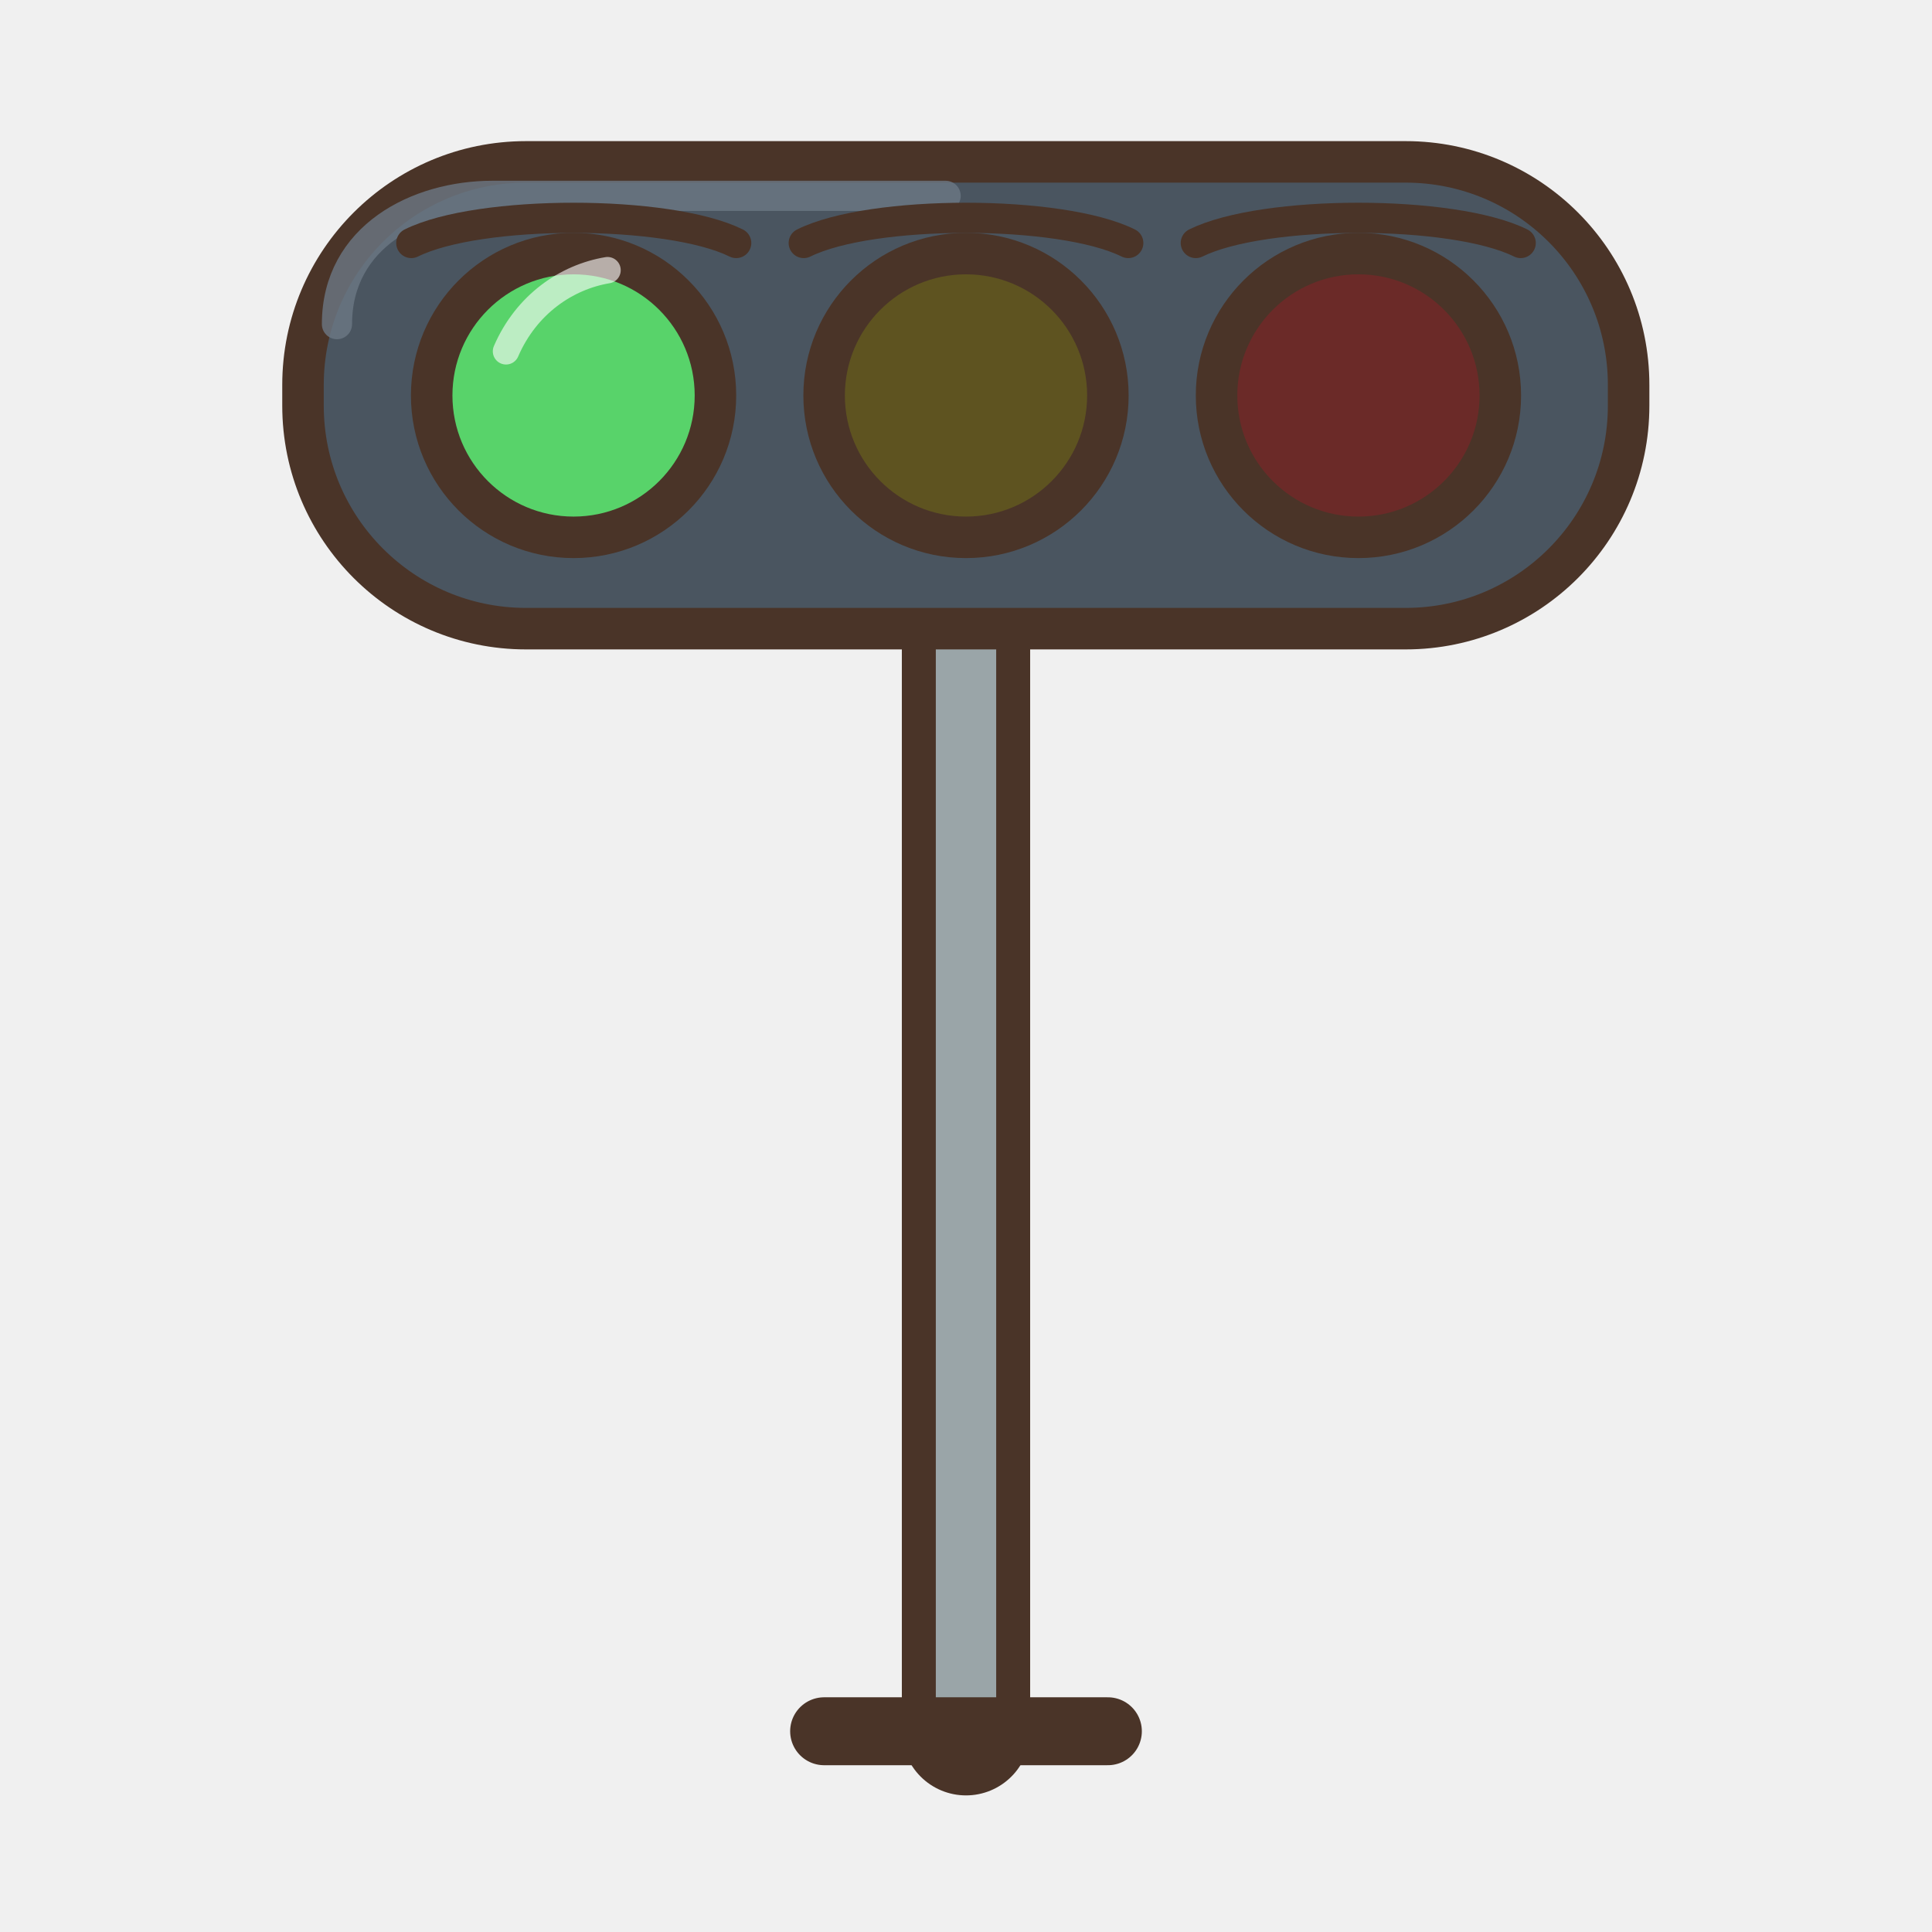
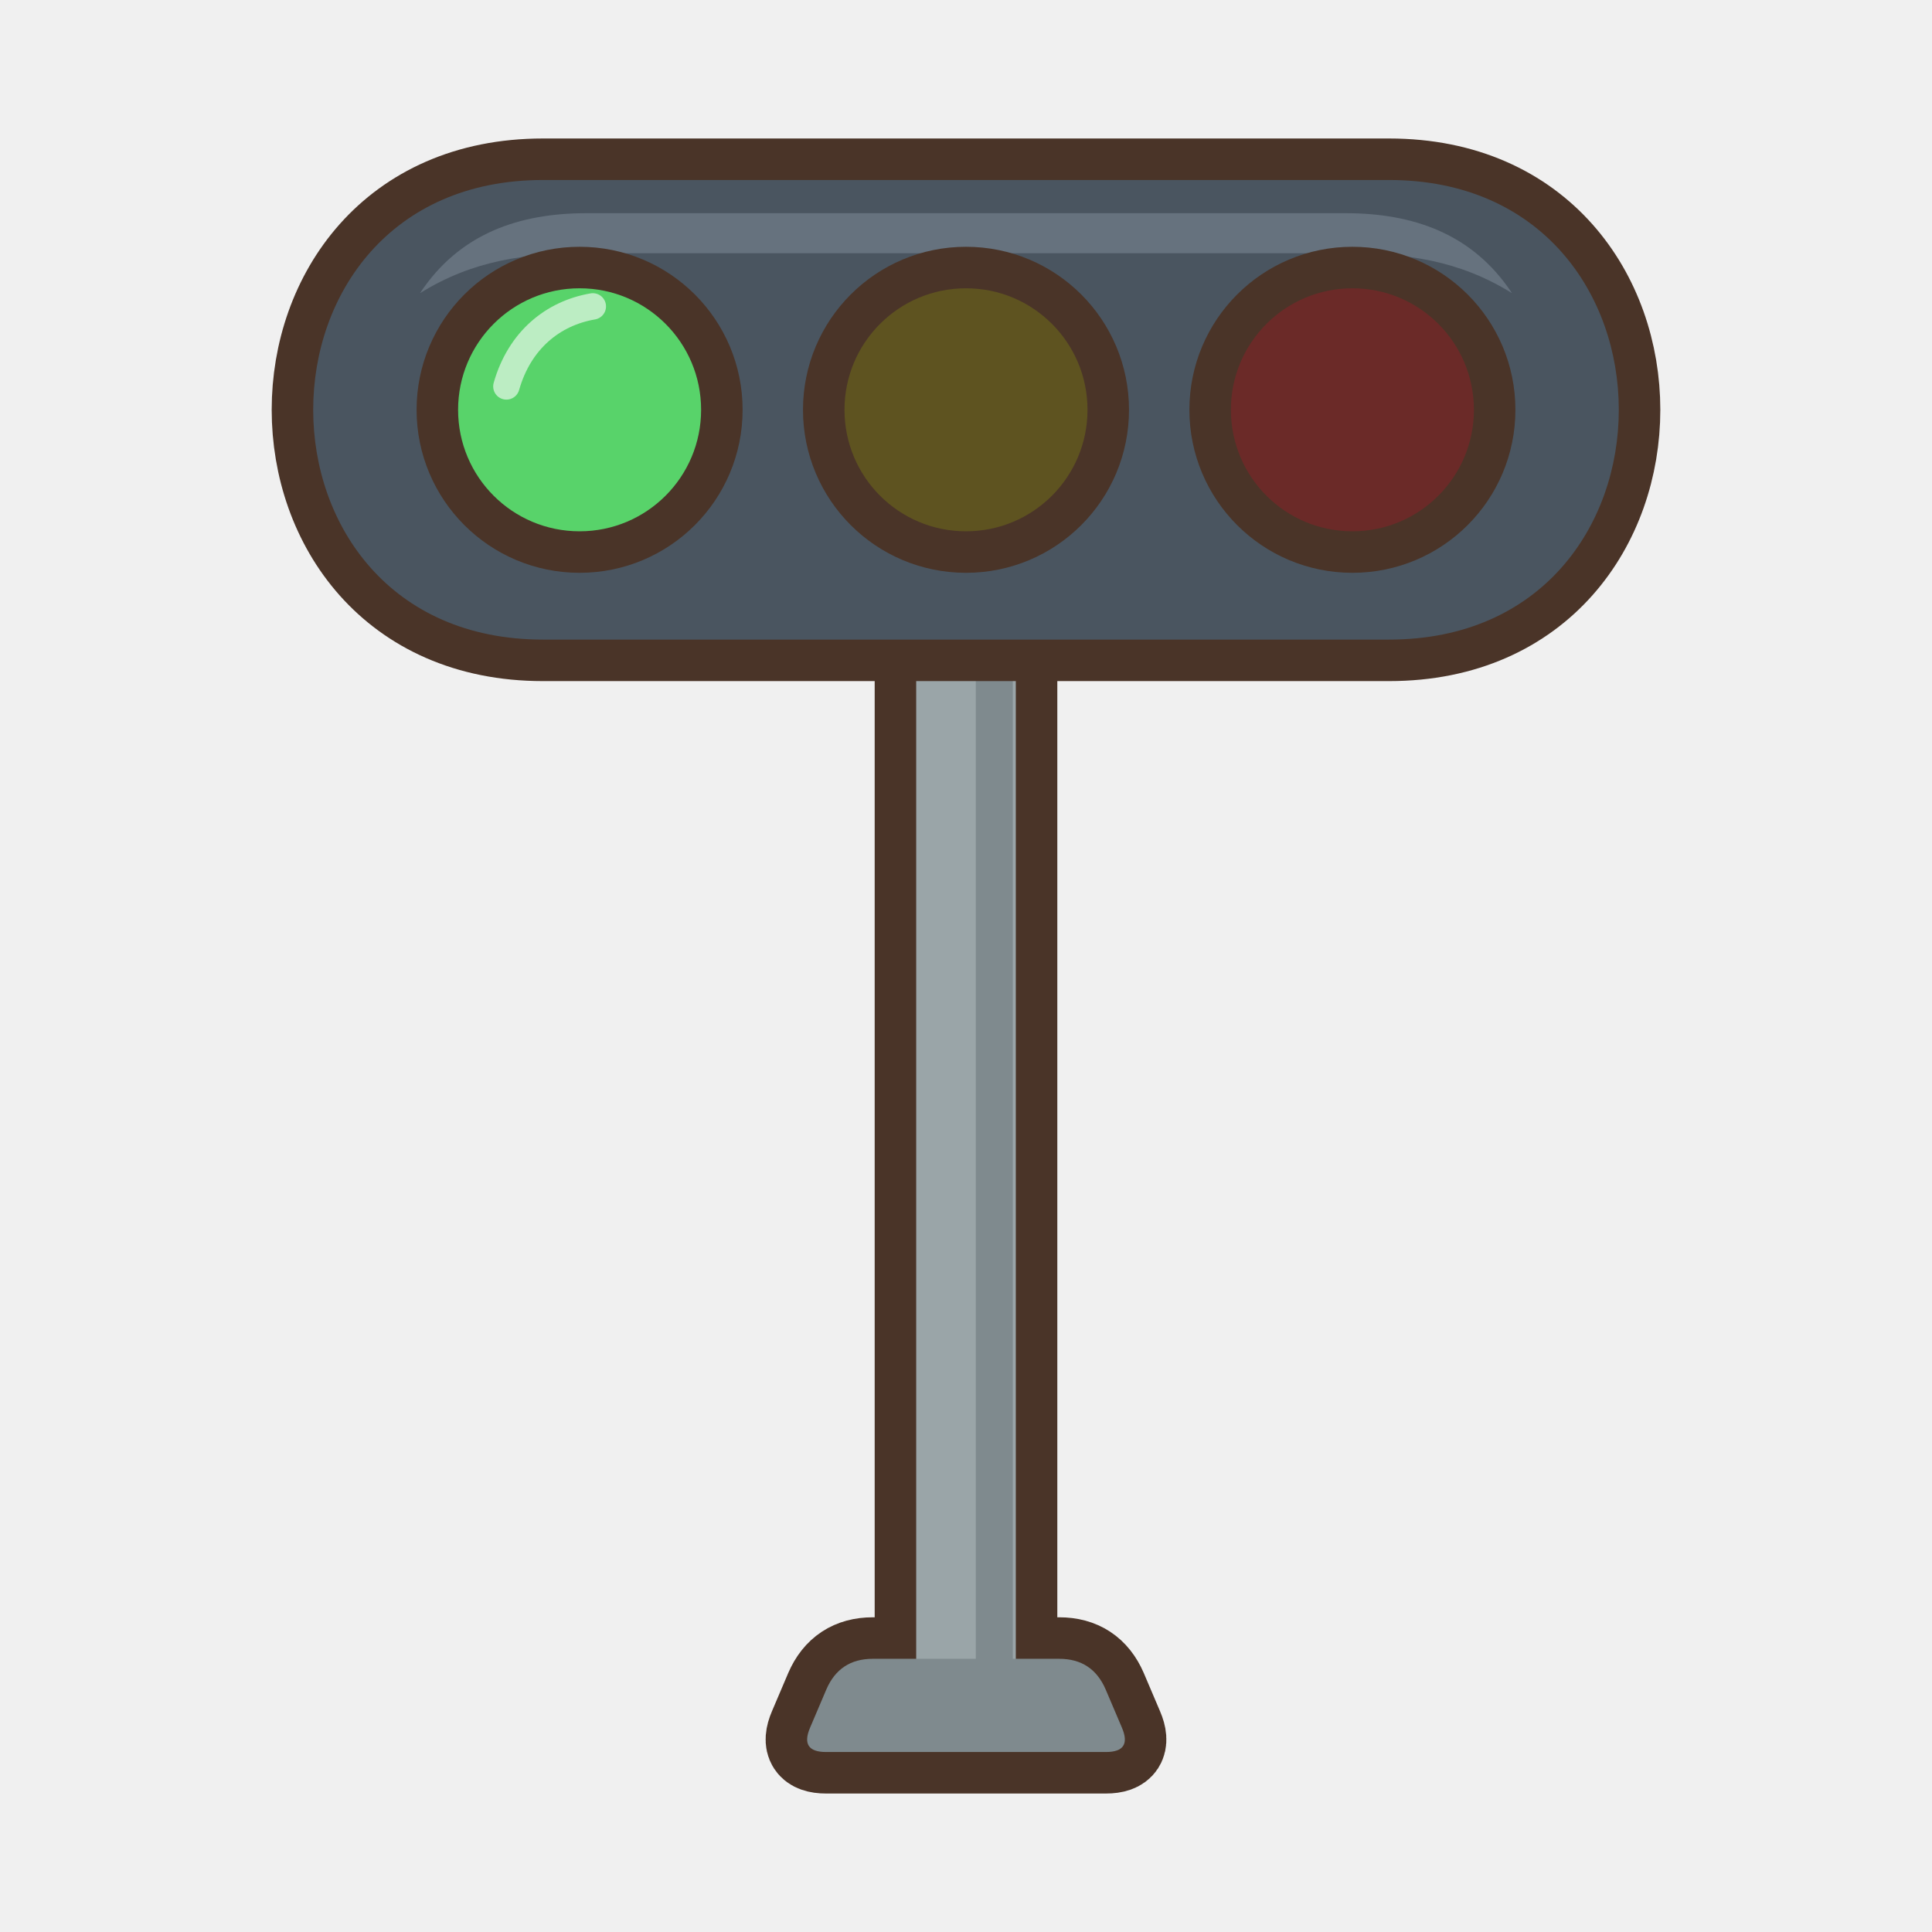
<svg xmlns="http://www.w3.org/2000/svg" viewBox="0 0 512 512" width="512" height="512">
-   <path d="M256 154.1 L256 458.8" fill="none" stroke="#4a3428" stroke-width="34" stroke-linejoin="round" stroke-linecap="round" />
-   <path d="M256 154.1 L256 458.8" fill="none" stroke="#9aa5a8" stroke-width="16" stroke-linejoin="round" stroke-linecap="round" />
-   <path d="M218.4 458.8 L293.6 458.8" fill="none" stroke="#4a3428" stroke-width="18" stroke-linejoin="round" stroke-linecap="round" />
-   <rect x="80.3" y="42.9" width="351.3" height="123.7" rx="59.1" fill="#4a5560" stroke="#4a3428" stroke-width="11" stroke-linejoin="round" stroke-linecap="round" />
-   <path d="M89.3 85.9 C89.3 62.6 110.8 51.9 130.5 51.9 L250.6 51.9" fill="none" stroke="#6c7884" stroke-width="8" stroke-linejoin="round" stroke-linecap="round" stroke-opacity="0.8" />
-   <circle cx="152" cy="104.8" r="37.6" fill="#58d36a" stroke="#4a3428" stroke-width="11" stroke-linejoin="round" stroke-linecap="round" />
-   <circle cx="256" cy="104.8" r="37.6" fill="#5e5320" stroke="#4a3428" stroke-width="11" stroke-linejoin="round" stroke-linecap="round" />
-   <circle cx="360" cy="104.8" r="37.6" fill="#6b2a28" stroke="#4a3428" stroke-width="11" stroke-linejoin="round" stroke-linecap="round" />
-   <path d="M134.1 93.1 C139.5 80.6 150.2 73.4 161 71.6" fill="none" stroke="#ffffff" stroke-width="7" stroke-linejoin="round" stroke-linecap="round" stroke-opacity="0.6" />
-   <path d="M109 64.4 C126.9 55.5 177.1 55.5 195.1 64.4" fill="none" stroke="#4a3428" stroke-width="8" stroke-linejoin="round" stroke-linecap="round" />
-   <path d="M213 64.4 C230.9 55.5 281.1 55.5 299 64.4" fill="none" stroke="#4a3428" stroke-width="8" stroke-linejoin="round" stroke-linecap="round" />
-   <path d="M316.9 64.4 C334.9 55.5 385.1 55.5 403 64.4" fill="none" stroke="#4a3428" stroke-width="8" stroke-linejoin="round" stroke-linecap="round" />
+   <path d="M242.8 157.1 L269.2 157.1 L269.2 451.9 L242.8 451.9 Z M219 447.7 Q222.5 439.6 231.3 439.6 L280.7 439.6 Q289.5 439.6 293 447.7 L297.3 457.8 Q300.1 464.3 293.1 464.3 L218.9 464.3 Q211.9 464.3 214.7 457.8 Z" fill="#4a3428" stroke="#4a3428" stroke-width="22" stroke-linejoin="round" stroke-linecap="round" />
+   <path d="M242.8 157.1 L269.2 157.1 L269.2 451.9 L242.8 451.9 Z" fill="#9aa5a8" />
+   <path d="M258.6 157.1 L268.4 157.1 L268.4 451.9 L258.6 451.9 Z" fill="#7f8a8e" />
+   <path d="M219 447.7 Q222.5 439.6 231.3 439.6 L280.7 439.6 Q289.5 439.6 293 447.7 L297.3 457.8 Q300.1 464.3 293.1 464.3 L218.9 464.3 Q211.9 464.3 214.7 457.8 Z" fill="#7f8a8e" />
+   <path d="M143.9 169.5 L368.1 169.5 C449.3 169.5 449.3 47.7 368.1 47.7 L143.9 47.7 C62.7 47.7 62.7 169.5 143.9 169.5 Z" fill="#4a3428" stroke="#4a3428" stroke-width="22" stroke-linejoin="round" stroke-linecap="round" />
+   <path d="M143.9 169.5 L368.1 169.5 C449.3 169.5 449.3 47.7 368.1 47.7 L143.9 47.7 C62.7 47.7 62.7 169.5 143.9 169.5 Z" fill="#4a5560" />
+   <path d="M111.3 77.7 C121.8 61.8 137.7 56.5 155.4 56.5 L356.6 56.5 C374.3 56.5 390.2 61.8 400.7 77.7 C386.6 68.9 372.5 67.1 356.6 67.1 L155.4 67.1 C139.5 67.1 125.4 68.9 111.3 77.7 Z" fill="#66727e" />
+   <path d="M185.8 108.6 C185.8 126.4 171.4 140.8 153.6 140.8 C135.8 140.8 121.4 126.4 121.4 108.6 C121.4 90.8 135.8 76.4 153.6 76.4 C171.4 76.4 185.8 90.8 185.8 108.6 Z M288.2 108.6 C288.2 126.4 273.8 140.8 256 140.8 C238.2 140.8 223.8 126.4 223.8 108.6 C223.8 90.8 238.2 76.4 256 76.4 C273.8 76.4 288.2 90.8 288.2 108.6 Z M390.6 108.6 C390.6 126.4 376.2 140.8 358.4 140.8 C340.6 140.8 326.2 126.4 326.2 108.6 C326.2 90.8 340.6 76.4 358.4 76.4 C376.2 76.4 390.6 90.8 390.6 108.6 Z" fill="#4a3428" stroke="#4a3428" stroke-width="22" stroke-linejoin="round" stroke-linecap="round" />
+   <path d="M185.8 108.6 C185.8 126.4 171.4 140.8 153.6 140.8 C135.8 140.8 121.4 126.4 121.4 108.6 C121.4 90.8 135.8 76.4 153.6 76.4 C171.4 76.4 185.8 90.8 185.8 108.6 Z" fill="#58d36a" />
+   <path d="M288.2 108.6 C288.2 126.4 273.8 140.8 256 140.8 C238.2 140.8 223.8 126.4 223.8 108.6 C223.8 90.8 238.2 76.4 256 76.4 C273.8 76.4 288.2 90.8 288.2 108.6 Z" fill="#5e5320" />
+   <path d="M390.6 108.6 C390.6 126.4 376.2 140.8 358.4 140.8 C340.6 140.8 326.2 126.4 326.2 108.6 C326.2 90.8 340.6 76.4 358.4 76.4 C376.2 76.4 390.6 90.8 390.6 108.6 Z" fill="#6b2a28" />
+   <path d="M134.2 102.4 C137.7 90.1 146.6 83 157.1 81.2" fill="none" stroke="#ffffff" stroke-width="7" stroke-linejoin="round" stroke-linecap="round" stroke-opacity="0.6" />
</svg>
